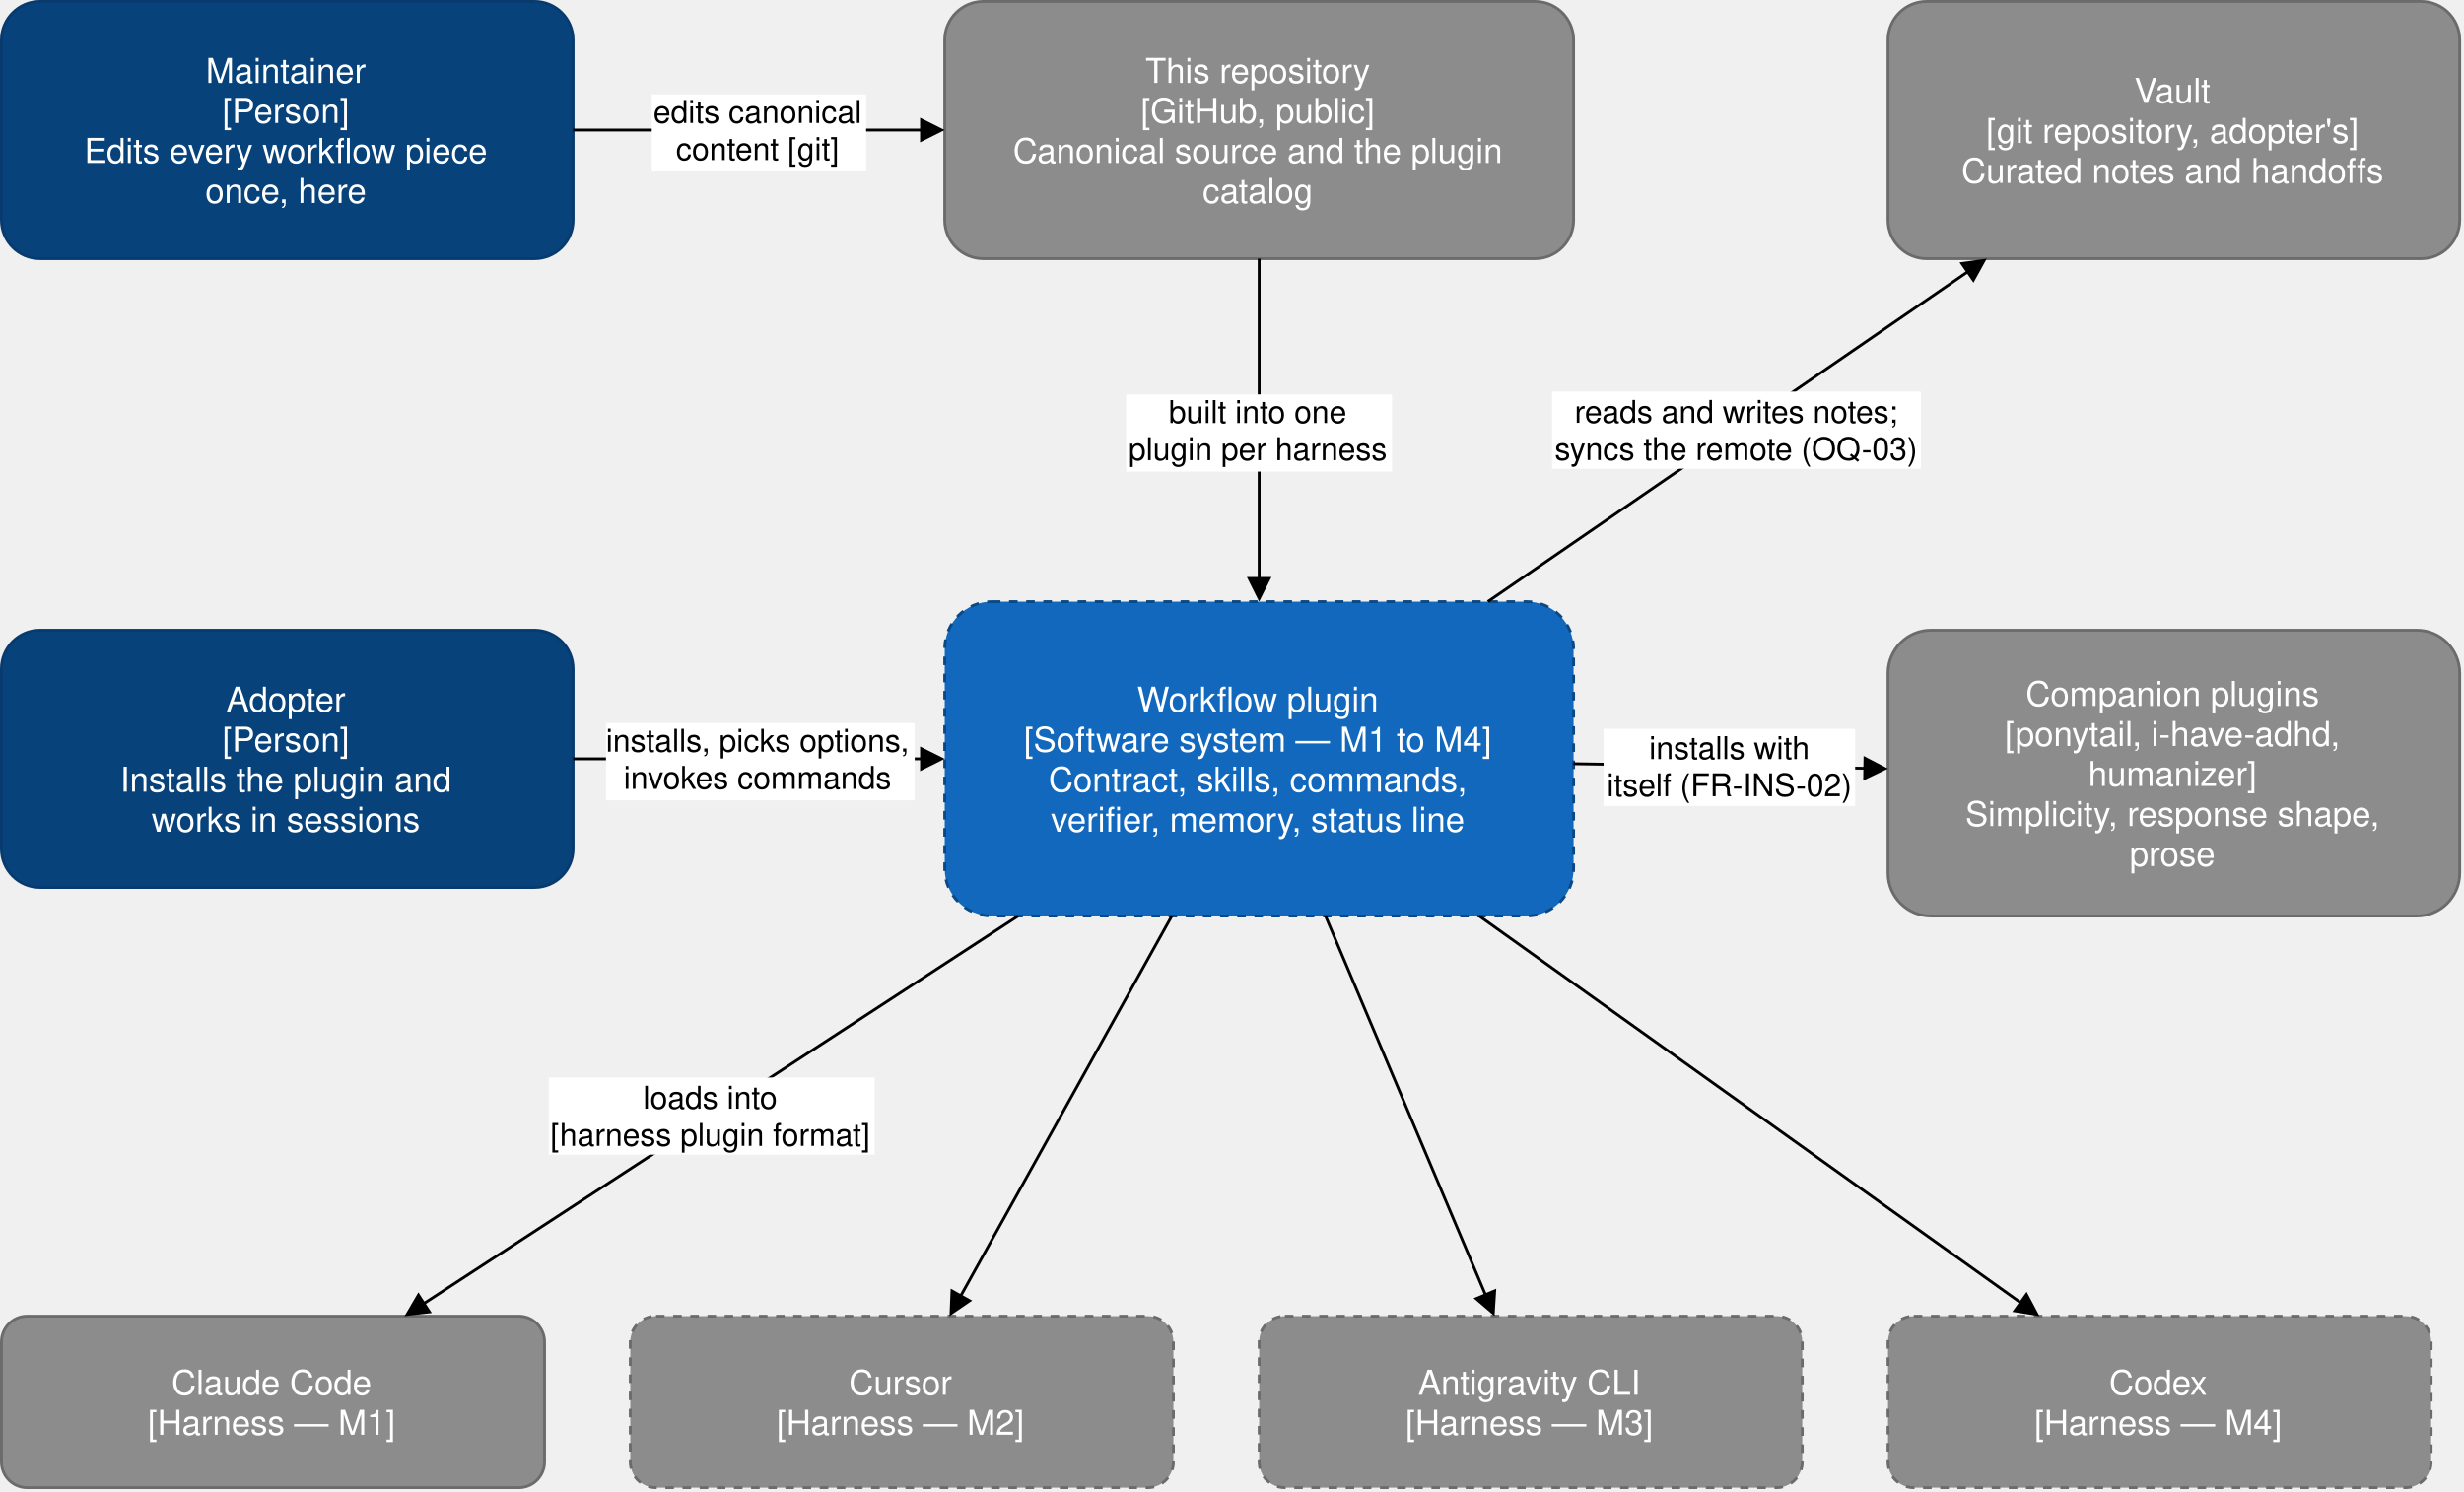
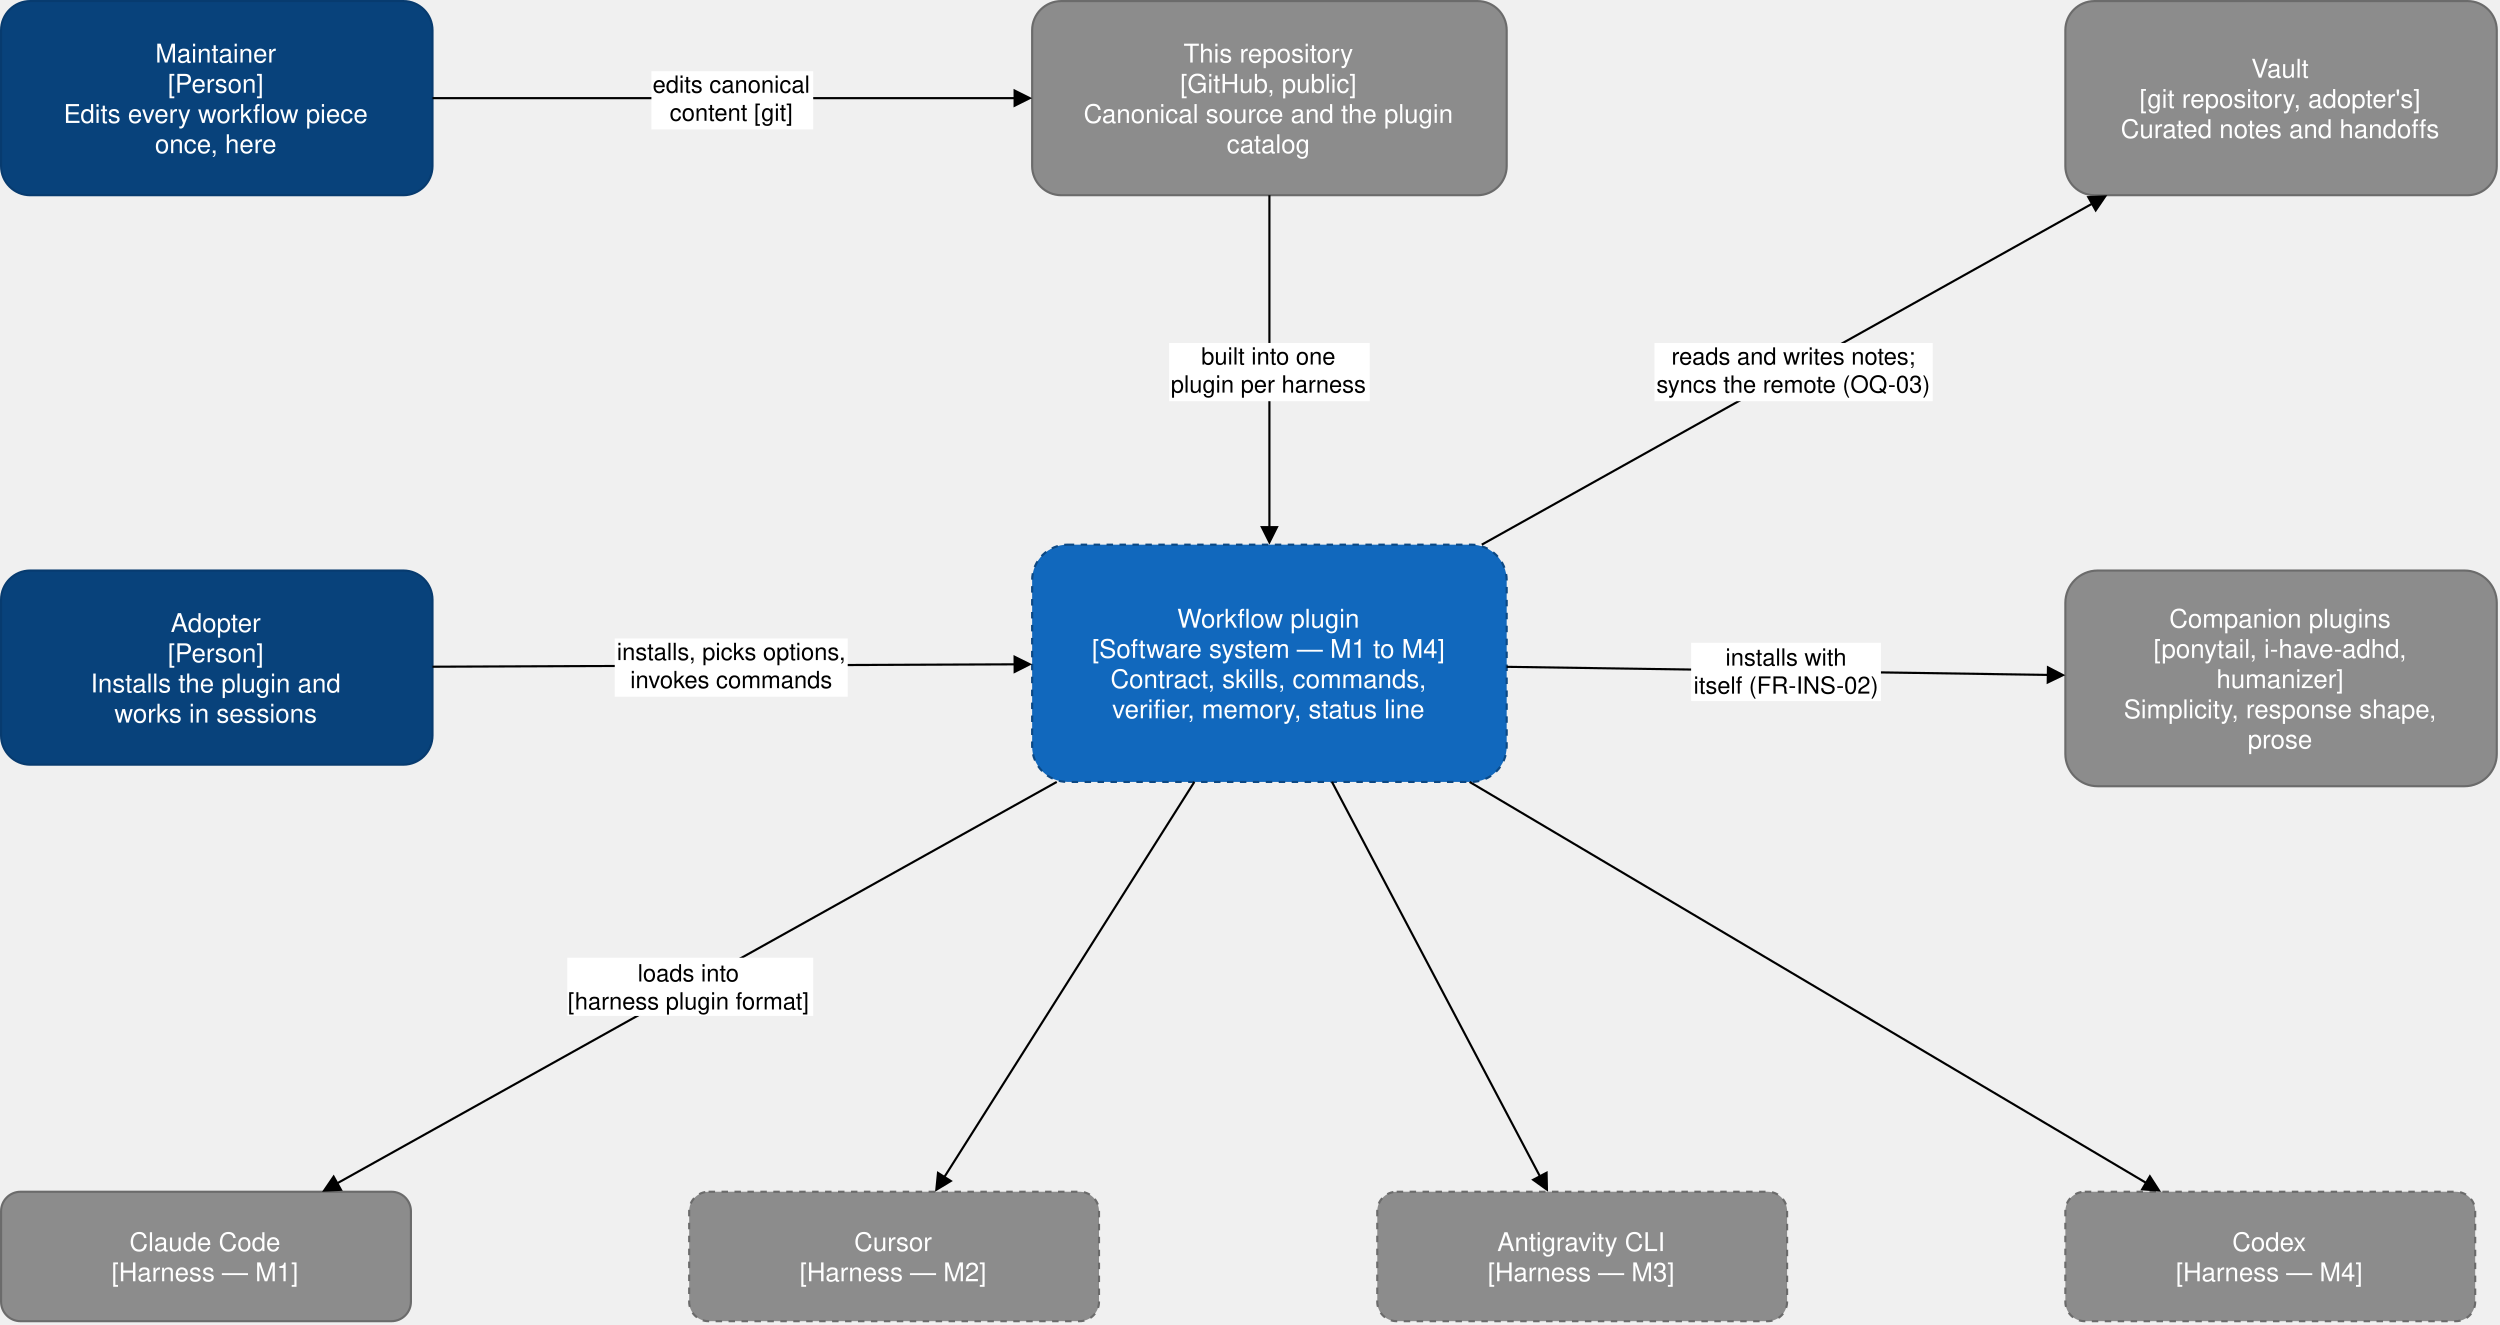
- <svg xmlns="http://www.w3.org/2000/svg" style="background: transparent; background-color: transparent; color-scheme: light;" version="1.1" width="862px" height="522px" viewBox="0 0 862 522" content="&lt;mxfile host=&quot;Electron&quot;&gt;&#10;  &lt;diagram name=&quot;Page-1&quot; id=&quot;0&quot;&gt;&#10;    &lt;mxGraphModel dx=&quot;-454&quot; dy=&quot;-162&quot; grid=&quot;0&quot; gridSize=&quot;10&quot; guides=&quot;1&quot; tooltips=&quot;1&quot; connect=&quot;1&quot; arrows=&quot;1&quot; fold=&quot;0&quot; page=&quot;0&quot; pageScale=&quot;1&quot; pageWidth=&quot;850&quot; pageHeight=&quot;1100&quot; background=&quot;#ffffff&quot; math=&quot;0&quot; shadow=&quot;0&quot;&gt;&#10;      &lt;root&gt;&#10;        &lt;mxCell id=&quot;0&quot; /&gt;&#10;        &lt;mxCell id=&quot;1&quot; parent=&quot;0&quot; /&gt;&#10;        &lt;mxCell id=&quot;c2&quot; parent=&quot;1&quot; style=&quot;rounded=1;fillColor=#08427b;fontColor=#ffffff;strokeColor=#073b6f;fontSize=12;html=0;&quot; value=&quot;Maintainer&amp;#xa;[Person]&amp;#xa;Edits every workflow piece&amp;#xa;once, here&quot; vertex=&quot;1&quot;&gt;&#10;          &lt;mxGeometry height=&quot;90&quot; width=&quot;200&quot; y=&quot;20&quot; as=&quot;geometry&quot; /&gt;&#10;        &lt;/mxCell&gt;&#10;        &lt;mxCell id=&quot;c3&quot; parent=&quot;1&quot; style=&quot;rounded=1;fillColor=#08427b;fontColor=#ffffff;strokeColor=#073b6f;fontSize=12;html=0;&quot; value=&quot;Adopter&amp;#xa;[Person]&amp;#xa;Installs the plugin and&amp;#xa;works in sessions&quot; vertex=&quot;1&quot;&gt;&#10;          &lt;mxGeometry height=&quot;90&quot; width=&quot;200&quot; y=&quot;240&quot; as=&quot;geometry&quot; /&gt;&#10;        &lt;/mxCell&gt;&#10;        &lt;mxCell id=&quot;c4&quot; parent=&quot;1&quot; style=&quot;rounded=1;fillColor=#8c8c8c;fontColor=#ffffff;strokeColor=#6b6b6b;fontSize=12;html=0;&quot; value=&quot;This repository&amp;#xa;[GitHub, public]&amp;#xa;Canonical source and the plugin&amp;#xa;catalog&quot; vertex=&quot;1&quot;&gt;&#10;          &lt;mxGeometry height=&quot;90&quot; width=&quot;220&quot; x=&quot;330&quot; y=&quot;20&quot; as=&quot;geometry&quot; /&gt;&#10;        &lt;/mxCell&gt;&#10;        &lt;mxCell id=&quot;c5&quot; parent=&quot;1&quot; style=&quot;rounded=1;fillColor=#1168bd;fontColor=#ffffff;strokeColor=#0b4884;fontSize=12;dashed=1;html=0;&quot; value=&quot;Workflow plugin&amp;#xa;[Software system — M1 to M4]&amp;#xa;Contract, skills, commands,&amp;#xa;verifier, memory, status line&quot; vertex=&quot;1&quot;&gt;&#10;          &lt;mxGeometry height=&quot;110&quot; width=&quot;220&quot; x=&quot;330&quot; y=&quot;230&quot; as=&quot;geometry&quot; /&gt;&#10;        &lt;/mxCell&gt;&#10;        &lt;mxCell id=&quot;c6&quot; parent=&quot;1&quot; style=&quot;rounded=1;fillColor=#8c8c8c;fontColor=#ffffff;strokeColor=#6b6b6b;fontSize=12;html=0;&quot; value=&quot;Claude Code&amp;#xa;[Harness — M1]&quot; vertex=&quot;1&quot;&gt;&#10;          &lt;mxGeometry height=&quot;60&quot; width=&quot;190&quot; y=&quot;480&quot; as=&quot;geometry&quot; /&gt;&#10;        &lt;/mxCell&gt;&#10;        &lt;mxCell id=&quot;c7&quot; parent=&quot;1&quot; style=&quot;rounded=1;fillColor=#8c8c8c;fontColor=#ffffff;strokeColor=#6b6b6b;fontSize=12;dashed=1;html=0;&quot; value=&quot;Cursor&amp;#xa;[Harness — M2]&quot; vertex=&quot;1&quot;&gt;&#10;          &lt;mxGeometry height=&quot;60&quot; width=&quot;190&quot; x=&quot;220&quot; y=&quot;480&quot; as=&quot;geometry&quot; /&gt;&#10;        &lt;/mxCell&gt;&#10;        &lt;mxCell id=&quot;c8&quot; parent=&quot;1&quot; style=&quot;rounded=1;fillColor=#8c8c8c;fontColor=#ffffff;strokeColor=#6b6b6b;fontSize=12;dashed=1;html=0;&quot; value=&quot;Antigravity CLI&amp;#xa;[Harness — M3]&quot; vertex=&quot;1&quot;&gt;&#10;          &lt;mxGeometry height=&quot;60&quot; width=&quot;190&quot; x=&quot;440&quot; y=&quot;480&quot; as=&quot;geometry&quot; /&gt;&#10;        &lt;/mxCell&gt;&#10;        &lt;mxCell id=&quot;c9&quot; parent=&quot;1&quot; style=&quot;rounded=1;fillColor=#8c8c8c;fontColor=#ffffff;strokeColor=#6b6b6b;fontSize=12;dashed=1;html=0;&quot; value=&quot;Codex&amp;#xa;[Harness — M4]&quot; vertex=&quot;1&quot;&gt;&#10;          &lt;mxGeometry height=&quot;60&quot; width=&quot;190&quot; x=&quot;660&quot; y=&quot;480&quot; as=&quot;geometry&quot; /&gt;&#10;        &lt;/mxCell&gt;&#10;        &lt;mxCell id=&quot;c10&quot; parent=&quot;1&quot; style=&quot;rounded=1;fillColor=#8c8c8c;fontColor=#ffffff;strokeColor=#6b6b6b;fontSize=12;html=0;&quot; value=&quot;Companion plugins&amp;#xa;[ponytail, i-have-adhd,&amp;#xa;humanizer]&amp;#xa;Simplicity, response shape,&amp;#xa;prose&quot; vertex=&quot;1&quot;&gt;&#10;          &lt;mxGeometry height=&quot;100&quot; width=&quot;200&quot; x=&quot;660&quot; y=&quot;240&quot; as=&quot;geometry&quot; /&gt;&#10;        &lt;/mxCell&gt;&#10;        &lt;mxCell id=&quot;c11&quot; parent=&quot;1&quot; style=&quot;rounded=1;fillColor=#8c8c8c;fontColor=#ffffff;strokeColor=#6b6b6b;fontSize=12;html=0;&quot; value=&quot;Vault&amp;#xa;[git repository, adopter&amp;#39;s]&amp;#xa;Curated notes and handoffs&quot; vertex=&quot;1&quot;&gt;&#10;          &lt;mxGeometry height=&quot;90&quot; width=&quot;200&quot; x=&quot;660&quot; y=&quot;20&quot; as=&quot;geometry&quot; /&gt;&#10;        &lt;/mxCell&gt;&#10;        &lt;mxCell id=&quot;c12&quot; edge=&quot;1&quot; parent=&quot;1&quot; source=&quot;c2&quot; style=&quot;endArrow=block;endFill=1;html=0;fontSize=11;labelBackgroundColor=#ffffff;&quot; target=&quot;c4&quot; value=&quot;edits canonical&amp;#xa;content [git]&quot;&gt;&#10;          &lt;mxGeometry relative=&quot;1&quot; as=&quot;geometry&quot; /&gt;&#10;        &lt;/mxCell&gt;&#10;        &lt;mxCell id=&quot;c13&quot; edge=&quot;1&quot; parent=&quot;1&quot; source=&quot;c3&quot; style=&quot;endArrow=block;endFill=1;html=0;fontSize=11;labelBackgroundColor=#ffffff;&quot; target=&quot;c5&quot; value=&quot;installs, picks options,&amp;#xa;invokes commands&quot;&gt;&#10;          &lt;mxGeometry relative=&quot;1&quot; as=&quot;geometry&quot; /&gt;&#10;        &lt;/mxCell&gt;&#10;        &lt;mxCell id=&quot;c14&quot; edge=&quot;1&quot; parent=&quot;1&quot; source=&quot;c4&quot; style=&quot;endArrow=block;endFill=1;html=0;fontSize=11;labelBackgroundColor=#ffffff;&quot; target=&quot;c5&quot; value=&quot;built into one&amp;#xa;plugin per harness&quot;&gt;&#10;          &lt;mxGeometry relative=&quot;1&quot; as=&quot;geometry&quot; /&gt;&#10;        &lt;/mxCell&gt;&#10;        &lt;mxCell id=&quot;c15&quot; edge=&quot;1&quot; parent=&quot;1&quot; source=&quot;c5&quot; style=&quot;endArrow=block;endFill=1;html=0;fontSize=11;labelBackgroundColor=#ffffff;&quot; target=&quot;c6&quot; value=&quot;loads into&amp;#xa;[harness plugin format]&quot;&gt;&#10;          &lt;mxGeometry relative=&quot;1&quot; as=&quot;geometry&quot; /&gt;&#10;        &lt;/mxCell&gt;&#10;        &lt;mxCell id=&quot;c16&quot; edge=&quot;1&quot; parent=&quot;1&quot; source=&quot;c5&quot; style=&quot;endArrow=block;endFill=1;html=0;fontSize=11;labelBackgroundColor=#ffffff;&quot; target=&quot;c7&quot; value=&quot;&quot;&gt;&#10;          &lt;mxGeometry relative=&quot;1&quot; as=&quot;geometry&quot; /&gt;&#10;        &lt;/mxCell&gt;&#10;        &lt;mxCell id=&quot;c17&quot; edge=&quot;1&quot; parent=&quot;1&quot; source=&quot;c5&quot; style=&quot;endArrow=block;endFill=1;html=0;fontSize=11;labelBackgroundColor=#ffffff;&quot; target=&quot;c8&quot; value=&quot;&quot;&gt;&#10;          &lt;mxGeometry relative=&quot;1&quot; as=&quot;geometry&quot; /&gt;&#10;        &lt;/mxCell&gt;&#10;        &lt;mxCell id=&quot;c18&quot; edge=&quot;1&quot; parent=&quot;1&quot; source=&quot;c5&quot; style=&quot;endArrow=block;endFill=1;html=0;fontSize=11;labelBackgroundColor=#ffffff;&quot; target=&quot;c9&quot; value=&quot;&quot;&gt;&#10;          &lt;mxGeometry relative=&quot;1&quot; as=&quot;geometry&quot; /&gt;&#10;        &lt;/mxCell&gt;&#10;        &lt;mxCell id=&quot;c19&quot; edge=&quot;1&quot; parent=&quot;1&quot; source=&quot;c5&quot; style=&quot;endArrow=block;endFill=1;html=0;fontSize=11;labelBackgroundColor=#ffffff;&quot; target=&quot;c10&quot; value=&quot;installs with&amp;#xa;itself (FR-INS-02)&quot;&gt;&#10;          &lt;mxGeometry relative=&quot;1&quot; as=&quot;geometry&quot; /&gt;&#10;        &lt;/mxCell&gt;&#10;        &lt;mxCell id=&quot;c20&quot; edge=&quot;1&quot; parent=&quot;1&quot; source=&quot;c5&quot; style=&quot;endArrow=block;endFill=1;html=0;fontSize=11;labelBackgroundColor=#ffffff;&quot; target=&quot;c11&quot; value=&quot;reads and writes notes;&amp;#xa;syncs the remote (OQ-03)&quot;&gt;&#10;          &lt;mxGeometry relative=&quot;1&quot; as=&quot;geometry&quot; /&gt;&#10;        &lt;/mxCell&gt;&#10;      &lt;/root&gt;&#10;    &lt;/mxGraphModel&gt;&#10;  &lt;/diagram&gt;&#10;&lt;/mxfile&gt;&#10;">
+ <svg xmlns="http://www.w3.org/2000/svg" style="background: transparent; background-color: transparent; color-scheme: light;" version="1.1" width="1159px" height="614px" viewBox="0 0 1159 614" content="&lt;mxfile host=&quot;Electron&quot;&gt;&#10;  &lt;diagram name=&quot;Page-1&quot; id=&quot;0&quot;&gt;&#10;    &lt;mxGraphModel dx=&quot;-602&quot; dy=&quot;-189&quot; grid=&quot;0&quot; gridSize=&quot;10&quot; guides=&quot;1&quot; tooltips=&quot;1&quot; connect=&quot;1&quot; arrows=&quot;1&quot; fold=&quot;0&quot; page=&quot;0&quot; pageScale=&quot;1&quot; pageWidth=&quot;850&quot; pageHeight=&quot;1100&quot; background=&quot;#ffffff&quot; math=&quot;0&quot; shadow=&quot;0&quot;&gt;&#10;      &lt;root&gt;&#10;        &lt;mxCell id=&quot;0&quot; /&gt;&#10;        &lt;mxCell id=&quot;1&quot; parent=&quot;0&quot; /&gt;&#10;        &lt;mxCell id=&quot;c2&quot; parent=&quot;1&quot; style=&quot;rounded=1;fillColor=#08427b;fontColor=#ffffff;strokeColor=#073b6f;fontSize=12;html=0;&quot; value=&quot;Maintainer&amp;#xa;[Person]&amp;#xa;Edits every workflow piece&amp;#xa;once, here&quot; vertex=&quot;1&quot;&gt;&#10;          &lt;mxGeometry height=&quot;90&quot; width=&quot;200&quot; y=&quot;24&quot; as=&quot;geometry&quot; /&gt;&#10;        &lt;/mxCell&gt;&#10;        &lt;mxCell id=&quot;c3&quot; parent=&quot;1&quot; style=&quot;rounded=1;fillColor=#08427b;fontColor=#ffffff;strokeColor=#073b6f;fontSize=12;html=0;&quot; value=&quot;Adopter&amp;#xa;[Person]&amp;#xa;Installs the plugin and&amp;#xa;works in sessions&quot; vertex=&quot;1&quot;&gt;&#10;          &lt;mxGeometry height=&quot;90&quot; width=&quot;200&quot; y=&quot;288&quot; as=&quot;geometry&quot; /&gt;&#10;        &lt;/mxCell&gt;&#10;        &lt;mxCell id=&quot;c4&quot; parent=&quot;1&quot; style=&quot;rounded=1;fillColor=#8c8c8c;fontColor=#ffffff;strokeColor=#6b6b6b;fontSize=12;html=0;&quot; value=&quot;This repository&amp;#xa;[GitHub, public]&amp;#xa;Canonical source and the plugin&amp;#xa;catalog&quot; vertex=&quot;1&quot;&gt;&#10;          &lt;mxGeometry height=&quot;90&quot; width=&quot;220&quot; x=&quot;478&quot; y=&quot;24&quot; as=&quot;geometry&quot; /&gt;&#10;        &lt;/mxCell&gt;&#10;        &lt;mxCell id=&quot;c5&quot; parent=&quot;1&quot; style=&quot;rounded=1;fillColor=#1168bd;fontColor=#ffffff;strokeColor=#0b4884;fontSize=12;dashed=1;html=0;&quot; value=&quot;Workflow plugin&amp;#xa;[Software system — M1 to M4]&amp;#xa;Contract, skills, commands,&amp;#xa;verifier, memory, status line&quot; vertex=&quot;1&quot;&gt;&#10;          &lt;mxGeometry height=&quot;110&quot; width=&quot;220&quot; x=&quot;478&quot; y=&quot;276&quot; as=&quot;geometry&quot; /&gt;&#10;        &lt;/mxCell&gt;&#10;        &lt;mxCell id=&quot;c6&quot; parent=&quot;1&quot; style=&quot;rounded=1;fillColor=#8c8c8c;fontColor=#ffffff;strokeColor=#6b6b6b;fontSize=12;html=0;&quot; value=&quot;Claude Code&amp;#xa;[Harness — M1]&quot; vertex=&quot;1&quot;&gt;&#10;          &lt;mxGeometry height=&quot;60&quot; width=&quot;190&quot; y=&quot;576&quot; as=&quot;geometry&quot; /&gt;&#10;        &lt;/mxCell&gt;&#10;        &lt;mxCell id=&quot;c7&quot; parent=&quot;1&quot; style=&quot;rounded=1;fillColor=#8c8c8c;fontColor=#ffffff;strokeColor=#6b6b6b;fontSize=12;dashed=1;html=0;&quot; value=&quot;Cursor&amp;#xa;[Harness — M2]&quot; vertex=&quot;1&quot;&gt;&#10;          &lt;mxGeometry height=&quot;60&quot; width=&quot;190&quot; x=&quot;319&quot; y=&quot;576&quot; as=&quot;geometry&quot; /&gt;&#10;        &lt;/mxCell&gt;&#10;        &lt;mxCell id=&quot;c8&quot; parent=&quot;1&quot; style=&quot;rounded=1;fillColor=#8c8c8c;fontColor=#ffffff;strokeColor=#6b6b6b;fontSize=12;dashed=1;html=0;&quot; value=&quot;Antigravity CLI&amp;#xa;[Harness — M3]&quot; vertex=&quot;1&quot;&gt;&#10;          &lt;mxGeometry height=&quot;60&quot; width=&quot;190&quot; x=&quot;638&quot; y=&quot;576&quot; as=&quot;geometry&quot; /&gt;&#10;        &lt;/mxCell&gt;&#10;        &lt;mxCell id=&quot;c9&quot; parent=&quot;1&quot; style=&quot;rounded=1;fillColor=#8c8c8c;fontColor=#ffffff;strokeColor=#6b6b6b;fontSize=12;dashed=1;html=0;&quot; value=&quot;Codex&amp;#xa;[Harness — M4]&quot; vertex=&quot;1&quot;&gt;&#10;          &lt;mxGeometry height=&quot;60&quot; width=&quot;190&quot; x=&quot;957&quot; y=&quot;576&quot; as=&quot;geometry&quot; /&gt;&#10;        &lt;/mxCell&gt;&#10;        &lt;mxCell id=&quot;c10&quot; parent=&quot;1&quot; style=&quot;rounded=1;fillColor=#8c8c8c;fontColor=#ffffff;strokeColor=#6b6b6b;fontSize=12;html=0;&quot; value=&quot;Companion plugins&amp;#xa;[ponytail, i-have-adhd,&amp;#xa;humanizer]&amp;#xa;Simplicity, response shape,&amp;#xa;prose&quot; vertex=&quot;1&quot;&gt;&#10;          &lt;mxGeometry height=&quot;100&quot; width=&quot;200&quot; x=&quot;957&quot; y=&quot;288&quot; as=&quot;geometry&quot; /&gt;&#10;        &lt;/mxCell&gt;&#10;        &lt;mxCell id=&quot;c11&quot; parent=&quot;1&quot; style=&quot;rounded=1;fillColor=#8c8c8c;fontColor=#ffffff;strokeColor=#6b6b6b;fontSize=12;html=0;&quot; value=&quot;Vault&amp;#xa;[git repository, adopter&amp;#39;s]&amp;#xa;Curated notes and handoffs&quot; vertex=&quot;1&quot;&gt;&#10;          &lt;mxGeometry height=&quot;90&quot; width=&quot;200&quot; x=&quot;957&quot; y=&quot;24&quot; as=&quot;geometry&quot; /&gt;&#10;        &lt;/mxCell&gt;&#10;        &lt;mxCell id=&quot;c12&quot; edge=&quot;1&quot; parent=&quot;1&quot; source=&quot;c2&quot; style=&quot;endArrow=block;endFill=1;html=0;fontSize=11;labelBackgroundColor=#ffffff;&quot; target=&quot;c4&quot; value=&quot;edits canonical&amp;#xa;content [git]&quot;&gt;&#10;          &lt;mxGeometry relative=&quot;1&quot; as=&quot;geometry&quot; /&gt;&#10;        &lt;/mxCell&gt;&#10;        &lt;mxCell id=&quot;c13&quot; edge=&quot;1&quot; parent=&quot;1&quot; source=&quot;c3&quot; style=&quot;endArrow=block;endFill=1;html=0;fontSize=11;labelBackgroundColor=#ffffff;&quot; target=&quot;c5&quot; value=&quot;installs, picks options,&amp;#xa;invokes commands&quot;&gt;&#10;          &lt;mxGeometry relative=&quot;1&quot; as=&quot;geometry&quot; /&gt;&#10;        &lt;/mxCell&gt;&#10;        &lt;mxCell id=&quot;c14&quot; edge=&quot;1&quot; parent=&quot;1&quot; source=&quot;c4&quot; style=&quot;endArrow=block;endFill=1;html=0;fontSize=11;labelBackgroundColor=#ffffff;&quot; target=&quot;c5&quot; value=&quot;built into one&amp;#xa;plugin per harness&quot;&gt;&#10;          &lt;mxGeometry relative=&quot;1&quot; as=&quot;geometry&quot; /&gt;&#10;        &lt;/mxCell&gt;&#10;        &lt;mxCell id=&quot;c15&quot; edge=&quot;1&quot; parent=&quot;1&quot; source=&quot;c5&quot; style=&quot;endArrow=block;endFill=1;html=0;fontSize=11;labelBackgroundColor=#ffffff;&quot; target=&quot;c6&quot; value=&quot;loads into&amp;#xa;[harness plugin format]&quot;&gt;&#10;          &lt;mxGeometry relative=&quot;1&quot; as=&quot;geometry&quot; /&gt;&#10;        &lt;/mxCell&gt;&#10;        &lt;mxCell id=&quot;c16&quot; edge=&quot;1&quot; parent=&quot;1&quot; source=&quot;c5&quot; style=&quot;endArrow=block;endFill=1;html=0;fontSize=11;labelBackgroundColor=#ffffff;&quot; target=&quot;c7&quot; value=&quot;&quot;&gt;&#10;          &lt;mxGeometry relative=&quot;1&quot; as=&quot;geometry&quot; /&gt;&#10;        &lt;/mxCell&gt;&#10;        &lt;mxCell id=&quot;c17&quot; edge=&quot;1&quot; parent=&quot;1&quot; source=&quot;c5&quot; style=&quot;endArrow=block;endFill=1;html=0;fontSize=11;labelBackgroundColor=#ffffff;&quot; target=&quot;c8&quot; value=&quot;&quot;&gt;&#10;          &lt;mxGeometry relative=&quot;1&quot; as=&quot;geometry&quot; /&gt;&#10;        &lt;/mxCell&gt;&#10;        &lt;mxCell id=&quot;c18&quot; edge=&quot;1&quot; parent=&quot;1&quot; source=&quot;c5&quot; style=&quot;endArrow=block;endFill=1;html=0;fontSize=11;labelBackgroundColor=#ffffff;&quot; target=&quot;c9&quot; value=&quot;&quot;&gt;&#10;          &lt;mxGeometry relative=&quot;1&quot; as=&quot;geometry&quot; /&gt;&#10;        &lt;/mxCell&gt;&#10;        &lt;mxCell id=&quot;c19&quot; edge=&quot;1&quot; parent=&quot;1&quot; source=&quot;c5&quot; style=&quot;endArrow=block;endFill=1;html=0;fontSize=11;labelBackgroundColor=#ffffff;&quot; target=&quot;c10&quot; value=&quot;installs with&amp;#xa;itself (FR-INS-02)&quot;&gt;&#10;          &lt;mxGeometry relative=&quot;1&quot; as=&quot;geometry&quot; /&gt;&#10;        &lt;/mxCell&gt;&#10;        &lt;mxCell id=&quot;c20&quot; edge=&quot;1&quot; parent=&quot;1&quot; source=&quot;c5&quot; style=&quot;endArrow=block;endFill=1;html=0;fontSize=11;labelBackgroundColor=#ffffff;&quot; target=&quot;c11&quot; value=&quot;reads and writes notes;&amp;#xa;syncs the remote (OQ-03)&quot;&gt;&#10;          &lt;mxGeometry relative=&quot;1&quot; as=&quot;geometry&quot; /&gt;&#10;        &lt;/mxCell&gt;&#10;      &lt;/root&gt;&#10;    &lt;/mxGraphModel&gt;&#10;  &lt;/diagram&gt;&#10;&lt;/mxfile&gt;&#10;">
  <defs />
  <g>
    <g data-cell-id="0">
      <g data-cell-id="1">
        <g data-cell-id="c2">
          <g transform="translate(0.5,0.5)">
            <rect x="0" y="0" width="200" height="90" rx="13.5" ry="13.5" fill="#08427b" stroke="#073b6f" pointer-events="all" style="fill: light-dark(rgb(8, 66, 123), rgb(144, 194, 243)); stroke: light-dark(rgb(7, 59, 111), rgb(154, 199, 243));" />
          </g>
          <g>
            <g fill="#ffffff" font-family="Helvetica" text-anchor="middle" font-size="12px" style="fill: light-dark(rgb(255, 255, 255), rgb(18, 18, 18));">
              <text x="100" y="29">Maintainer</text>
              <text x="100" y="43">[Person]</text>
              <text x="100" y="57">Edits every workflow piece</text>
              <text x="100" y="71">once, here</text>
            </g>
          </g>
        </g>
        <g data-cell-id="c3">
          <g transform="translate(0.5,0.5)">
-             <rect x="0" y="220" width="200" height="90" rx="13.5" ry="13.5" fill="#08427b" stroke="#073b6f" pointer-events="all" style="fill: light-dark(rgb(8, 66, 123), rgb(144, 194, 243)); stroke: light-dark(rgb(7, 59, 111), rgb(154, 199, 243));" />
-           </g>
-           <g>
-             <g fill="#ffffff" font-family="Helvetica" text-anchor="middle" font-size="12px" style="fill: light-dark(rgb(255, 255, 255), rgb(18, 18, 18));">
-               <text x="100" y="249">Adopter</text>
-               <text x="100" y="263">[Person]</text>
-               <text x="100" y="277">Installs the plugin and</text>
-               <text x="100" y="291">works in sessions</text>
+             <rect x="0" y="264" width="200" height="90" rx="13.5" ry="13.5" fill="#08427b" stroke="#073b6f" pointer-events="all" style="fill: light-dark(rgb(8, 66, 123), rgb(144, 194, 243)); stroke: light-dark(rgb(7, 59, 111), rgb(154, 199, 243));" />
+           </g>
+           <g>
+             <g fill="#ffffff" font-family="Helvetica" text-anchor="middle" font-size="12px" style="fill: light-dark(rgb(255, 255, 255), rgb(18, 18, 18));">
+               <text x="100" y="293">Adopter</text>
+               <text x="100" y="307">[Person]</text>
+               <text x="100" y="321">Installs the plugin and</text>
+               <text x="100" y="335">works in sessions</text>
            </g>
          </g>
        </g>
        <g data-cell-id="c4">
          <g transform="translate(0.5,0.5)">
-             <rect x="330" y="0" width="220" height="90" rx="13.5" ry="13.5" fill="#8c8c8c" stroke="#6b6b6b" pointer-events="all" style="fill: light-dark(rgb(140, 140, 140), rgb(117, 117, 117)); stroke: light-dark(rgb(107, 107, 107), rgb(145, 145, 145));" />
-           </g>
-           <g>
-             <g fill="#ffffff" font-family="Helvetica" text-anchor="middle" font-size="12px" style="fill: light-dark(rgb(255, 255, 255), rgb(18, 18, 18));">
-               <text x="440" y="29">This repository</text>
-               <text x="440" y="43">[GitHub, public]</text>
-               <text x="440" y="57">Canonical source and the plugin</text>
-               <text x="440" y="71">catalog</text>
+             <rect x="478" y="0" width="220" height="90" rx="13.5" ry="13.5" fill="#8c8c8c" stroke="#6b6b6b" pointer-events="all" style="fill: light-dark(rgb(140, 140, 140), rgb(117, 117, 117)); stroke: light-dark(rgb(107, 107, 107), rgb(145, 145, 145));" />
+           </g>
+           <g>
+             <g fill="#ffffff" font-family="Helvetica" text-anchor="middle" font-size="12px" style="fill: light-dark(rgb(255, 255, 255), rgb(18, 18, 18));">
+               <text x="588" y="29">This repository</text>
+               <text x="588" y="43">[GitHub, public]</text>
+               <text x="588" y="57">Canonical source and the plugin</text>
+               <text x="588" y="71">catalog</text>
            </g>
          </g>
        </g>
        <g data-cell-id="c5">
          <g transform="translate(0.5,0.5)">
-             <rect x="330" y="210" width="220" height="110" rx="16.5" ry="16.5" fill="#1168bd" stroke="#0b4884" stroke-dasharray="3 3" pointer-events="all" style="fill: light-dark(rgb(17, 104, 189), rgb(94, 169, 242)); stroke: light-dark(rgb(11, 72, 132), rgb(137, 190, 241));" />
-           </g>
-           <g>
-             <g fill="#ffffff" font-family="Helvetica" text-anchor="middle" font-size="12px" style="fill: light-dark(rgb(255, 255, 255), rgb(18, 18, 18));">
-               <text x="440" y="249">Workflow plugin</text>
-               <text x="440" y="263">[Software system — M1 to M4]</text>
-               <text x="440" y="277">Contract, skills, commands,</text>
-               <text x="440" y="291">verifier, memory, status line</text>
+             <rect x="478" y="252" width="220" height="110" rx="16.5" ry="16.5" fill="#1168bd" stroke="#0b4884" stroke-dasharray="3 3" pointer-events="all" style="fill: light-dark(rgb(17, 104, 189), rgb(94, 169, 242)); stroke: light-dark(rgb(11, 72, 132), rgb(137, 190, 241));" />
+           </g>
+           <g>
+             <g fill="#ffffff" font-family="Helvetica" text-anchor="middle" font-size="12px" style="fill: light-dark(rgb(255, 255, 255), rgb(18, 18, 18));">
+               <text x="588" y="291">Workflow plugin</text>
+               <text x="588" y="305">[Software system — M1 to M4]</text>
+               <text x="588" y="319">Contract, skills, commands,</text>
+               <text x="588" y="333">verifier, memory, status line</text>
            </g>
          </g>
        </g>
        <g data-cell-id="c6">
          <g transform="translate(0.5,0.5)">
-             <rect x="0" y="460" width="190" height="60" rx="9" ry="9" fill="#8c8c8c" stroke="#6b6b6b" pointer-events="all" style="fill: light-dark(rgb(140, 140, 140), rgb(117, 117, 117)); stroke: light-dark(rgb(107, 107, 107), rgb(145, 145, 145));" />
-           </g>
-           <g>
-             <g fill="#ffffff" font-family="Helvetica" text-anchor="middle" font-size="12px" style="fill: light-dark(rgb(255, 255, 255), rgb(18, 18, 18));">
-               <text x="95" y="488">Claude Code</text>
-               <text x="95" y="502">[Harness — M1]</text>
+             <rect x="0" y="552" width="190" height="60" rx="9" ry="9" fill="#8c8c8c" stroke="#6b6b6b" pointer-events="all" style="fill: light-dark(rgb(140, 140, 140), rgb(117, 117, 117)); stroke: light-dark(rgb(107, 107, 107), rgb(145, 145, 145));" />
+           </g>
+           <g>
+             <g fill="#ffffff" font-family="Helvetica" text-anchor="middle" font-size="12px" style="fill: light-dark(rgb(255, 255, 255), rgb(18, 18, 18));">
+               <text x="95" y="580">Claude Code</text>
+               <text x="95" y="594">[Harness — M1]</text>
            </g>
          </g>
        </g>
        <g data-cell-id="c7">
          <g transform="translate(0.5,0.5)">
-             <rect x="220" y="460" width="190" height="60" rx="9" ry="9" fill="#8c8c8c" stroke="#6b6b6b" stroke-dasharray="3 3" pointer-events="all" style="fill: light-dark(rgb(140, 140, 140), rgb(117, 117, 117)); stroke: light-dark(rgb(107, 107, 107), rgb(145, 145, 145));" />
-           </g>
-           <g>
-             <g fill="#ffffff" font-family="Helvetica" text-anchor="middle" font-size="12px" style="fill: light-dark(rgb(255, 255, 255), rgb(18, 18, 18));">
-               <text x="315" y="488">Cursor</text>
-               <text x="315" y="502">[Harness — M2]</text>
+             <rect x="319" y="552" width="190" height="60" rx="9" ry="9" fill="#8c8c8c" stroke="#6b6b6b" stroke-dasharray="3 3" pointer-events="all" style="fill: light-dark(rgb(140, 140, 140), rgb(117, 117, 117)); stroke: light-dark(rgb(107, 107, 107), rgb(145, 145, 145));" />
+           </g>
+           <g>
+             <g fill="#ffffff" font-family="Helvetica" text-anchor="middle" font-size="12px" style="fill: light-dark(rgb(255, 255, 255), rgb(18, 18, 18));">
+               <text x="414" y="580">Cursor</text>
+               <text x="414" y="594">[Harness — M2]</text>
            </g>
          </g>
        </g>
        <g data-cell-id="c8">
          <g transform="translate(0.5,0.5)">
-             <rect x="440" y="460" width="190" height="60" rx="9" ry="9" fill="#8c8c8c" stroke="#6b6b6b" stroke-dasharray="3 3" pointer-events="all" style="fill: light-dark(rgb(140, 140, 140), rgb(117, 117, 117)); stroke: light-dark(rgb(107, 107, 107), rgb(145, 145, 145));" />
-           </g>
-           <g>
-             <g fill="#ffffff" font-family="Helvetica" text-anchor="middle" font-size="12px" style="fill: light-dark(rgb(255, 255, 255), rgb(18, 18, 18));">
-               <text x="535" y="488">Antigravity CLI</text>
-               <text x="535" y="502">[Harness — M3]</text>
+             <rect x="638" y="552" width="190" height="60" rx="9" ry="9" fill="#8c8c8c" stroke="#6b6b6b" stroke-dasharray="3 3" pointer-events="all" style="fill: light-dark(rgb(140, 140, 140), rgb(117, 117, 117)); stroke: light-dark(rgb(107, 107, 107), rgb(145, 145, 145));" />
+           </g>
+           <g>
+             <g fill="#ffffff" font-family="Helvetica" text-anchor="middle" font-size="12px" style="fill: light-dark(rgb(255, 255, 255), rgb(18, 18, 18));">
+               <text x="733" y="580">Antigravity CLI</text>
+               <text x="733" y="594">[Harness — M3]</text>
            </g>
          </g>
        </g>
        <g data-cell-id="c9">
          <g transform="translate(0.5,0.5)">
-             <rect x="660" y="460" width="190" height="60" rx="9" ry="9" fill="#8c8c8c" stroke="#6b6b6b" stroke-dasharray="3 3" pointer-events="all" style="fill: light-dark(rgb(140, 140, 140), rgb(117, 117, 117)); stroke: light-dark(rgb(107, 107, 107), rgb(145, 145, 145));" />
-           </g>
-           <g>
-             <g fill="#ffffff" font-family="Helvetica" text-anchor="middle" font-size="12px" style="fill: light-dark(rgb(255, 255, 255), rgb(18, 18, 18));">
-               <text x="755" y="488">Codex</text>
-               <text x="755" y="502">[Harness — M4]</text>
+             <rect x="957" y="552" width="190" height="60" rx="9" ry="9" fill="#8c8c8c" stroke="#6b6b6b" stroke-dasharray="3 3" pointer-events="all" style="fill: light-dark(rgb(140, 140, 140), rgb(117, 117, 117)); stroke: light-dark(rgb(107, 107, 107), rgb(145, 145, 145));" />
+           </g>
+           <g>
+             <g fill="#ffffff" font-family="Helvetica" text-anchor="middle" font-size="12px" style="fill: light-dark(rgb(255, 255, 255), rgb(18, 18, 18));">
+               <text x="1052" y="580">Codex</text>
+               <text x="1052" y="594">[Harness — M4]</text>
            </g>
          </g>
        </g>
        <g data-cell-id="c10">
          <g transform="translate(0.5,0.5)">
-             <rect x="660" y="220" width="200" height="100" rx="15" ry="15" fill="#8c8c8c" stroke="#6b6b6b" pointer-events="all" style="fill: light-dark(rgb(140, 140, 140), rgb(117, 117, 117)); stroke: light-dark(rgb(107, 107, 107), rgb(145, 145, 145));" />
-           </g>
-           <g>
-             <g fill="#ffffff" font-family="Helvetica" text-anchor="middle" font-size="12px" style="fill: light-dark(rgb(255, 255, 255), rgb(18, 18, 18));">
-               <text x="760" y="247">Companion plugins</text>
-               <text x="760" y="261">[ponytail, i-have-adhd,</text>
-               <text x="760" y="275">humanizer]</text>
-               <text x="760" y="289">Simplicity, response shape,</text>
-               <text x="760" y="303">prose</text>
+             <rect x="957" y="264" width="200" height="100" rx="15" ry="15" fill="#8c8c8c" stroke="#6b6b6b" pointer-events="all" style="fill: light-dark(rgb(140, 140, 140), rgb(117, 117, 117)); stroke: light-dark(rgb(107, 107, 107), rgb(145, 145, 145));" />
+           </g>
+           <g>
+             <g fill="#ffffff" font-family="Helvetica" text-anchor="middle" font-size="12px" style="fill: light-dark(rgb(255, 255, 255), rgb(18, 18, 18));">
+               <text x="1057" y="291">Companion plugins</text>
+               <text x="1057" y="305">[ponytail, i-have-adhd,</text>
+               <text x="1057" y="319">humanizer]</text>
+               <text x="1057" y="333">Simplicity, response shape,</text>
+               <text x="1057" y="347">prose</text>
            </g>
          </g>
        </g>
        <g data-cell-id="c11">
          <g transform="translate(0.5,0.5)">
-             <rect x="660" y="0" width="200" height="90" rx="13.5" ry="13.5" fill="#8c8c8c" stroke="#6b6b6b" pointer-events="all" style="fill: light-dark(rgb(140, 140, 140), rgb(117, 117, 117)); stroke: light-dark(rgb(107, 107, 107), rgb(145, 145, 145));" />
-           </g>
-           <g>
-             <g fill="#ffffff" font-family="Helvetica" text-anchor="middle" font-size="12px" style="fill: light-dark(rgb(255, 255, 255), rgb(18, 18, 18));">
-               <text x="760" y="36">Vault</text>
-               <text x="760" y="50">[git repository, adopter's]</text>
-               <text x="760" y="64">Curated notes and handoffs</text>
+             <rect x="957" y="0" width="200" height="90" rx="13.5" ry="13.5" fill="#8c8c8c" stroke="#6b6b6b" pointer-events="all" style="fill: light-dark(rgb(140, 140, 140), rgb(117, 117, 117)); stroke: light-dark(rgb(107, 107, 107), rgb(145, 145, 145));" />
+           </g>
+           <g>
+             <g fill="#ffffff" font-family="Helvetica" text-anchor="middle" font-size="12px" style="fill: light-dark(rgb(255, 255, 255), rgb(18, 18, 18));">
+               <text x="1057" y="36">Vault</text>
+               <text x="1057" y="50">[git repository, adopter's]</text>
+               <text x="1057" y="64">Curated notes and handoffs</text>
            </g>
          </g>
        </g>
        <g data-cell-id="c12">
          <g transform="translate(0.5,0.5)">
-             <path d="M 200 45 L 321.88 45" fill="none" stroke="#000000" stroke-miterlimit="10" pointer-events="stroke" style="stroke: light-dark(rgb(0, 0, 0), rgb(255, 255, 255));" />
-             <path d="M 328.88 45 L 321.88 48.5 L 321.88 41.5 Z" fill="#000000" stroke="#000000" stroke-miterlimit="10" pointer-events="all" style="fill: light-dark(rgb(0, 0, 0), rgb(255, 255, 255)); stroke: light-dark(rgb(0, 0, 0), rgb(255, 255, 255));" />
-           </g>
-           <g>
-             <g fill="#000000" font-family="Helvetica" text-anchor="middle" font-size="11px" style="fill: light-dark(rgb(0, 0, 0), rgb(255, 255, 255));">
-               <rect fill="#ffffff" stroke="none" x="228" y="33" width="75" height="27" stroke-width="0" style="fill: light-dark(rgb(255, 255, 255), rgb(18, 18, 18));" />
-               <text x="265" y="43">edits canonical</text>
-               <text x="265" y="56">content [git]</text>
+             <path d="M 200 45 L 469.88 45" fill="none" stroke="#000000" stroke-miterlimit="10" pointer-events="stroke" style="stroke: light-dark(rgb(0, 0, 0), rgb(255, 255, 255));" />
+             <path d="M 476.88 45 L 469.88 48.5 L 469.88 41.5 Z" fill="#000000" stroke="#000000" stroke-miterlimit="10" pointer-events="all" style="fill: light-dark(rgb(0, 0, 0), rgb(255, 255, 255)); stroke: light-dark(rgb(0, 0, 0), rgb(255, 255, 255));" />
+           </g>
+           <g>
+             <g fill="#000000" font-family="Helvetica" text-anchor="middle" font-size="11px" style="fill: light-dark(rgb(0, 0, 0), rgb(255, 255, 255));">
+               <rect fill="#ffffff" stroke="none" x="302" y="33" width="75" height="27" stroke-width="0" style="fill: light-dark(rgb(255, 255, 255), rgb(18, 18, 18));" />
+               <text x="339" y="43">edits canonical</text>
+               <text x="339" y="56">content [git]</text>
            </g>
          </g>
        </g>
        <g data-cell-id="c13">
          <g transform="translate(0.5,0.5)">
-             <path d="M 200 265 L 321.88 265" fill="none" stroke="#000000" stroke-miterlimit="10" pointer-events="stroke" style="stroke: light-dark(rgb(0, 0, 0), rgb(255, 255, 255));" />
-             <path d="M 328.88 265 L 321.88 268.5 L 321.88 261.5 Z" fill="#000000" stroke="#000000" stroke-miterlimit="10" pointer-events="all" style="fill: light-dark(rgb(0, 0, 0), rgb(255, 255, 255)); stroke: light-dark(rgb(0, 0, 0), rgb(255, 255, 255));" />
-           </g>
-           <g>
-             <g fill="#000000" font-family="Helvetica" text-anchor="middle" font-size="11px" style="fill: light-dark(rgb(0, 0, 0), rgb(255, 255, 255));">
-               <rect fill="#ffffff" stroke="none" x="212" y="253" width="108" height="27" stroke-width="0" style="fill: light-dark(rgb(255, 255, 255), rgb(18, 18, 18));" />
-               <text x="265" y="263">installs, picks options,</text>
-               <text x="265" y="276">invokes commands</text>
+             <path d="M 200 308.59 L 469.88 307.48" fill="none" stroke="#000000" stroke-miterlimit="10" pointer-events="stroke" style="stroke: light-dark(rgb(0, 0, 0), rgb(255, 255, 255));" />
+             <path d="M 476.88 307.46 L 469.9 310.98 L 469.87 303.98 Z" fill="#000000" stroke="#000000" stroke-miterlimit="10" pointer-events="all" style="fill: light-dark(rgb(0, 0, 0), rgb(255, 255, 255)); stroke: light-dark(rgb(0, 0, 0), rgb(255, 255, 255));" />
+           </g>
+           <g>
+             <g fill="#000000" font-family="Helvetica" text-anchor="middle" font-size="11px" style="fill: light-dark(rgb(0, 0, 0), rgb(255, 255, 255));">
+               <rect fill="#ffffff" stroke="none" x="285" y="296" width="108" height="27" stroke-width="0" style="fill: light-dark(rgb(255, 255, 255), rgb(18, 18, 18));" />
+               <text x="339" y="306.02">installs, picks options,</text>
+               <text x="339" y="319.02">invokes commands</text>
            </g>
          </g>
        </g>
        <g data-cell-id="c14">
          <g transform="translate(0.5,0.5)">
-             <path d="M 440 90 L 440 201.88" fill="none" stroke="#000000" stroke-miterlimit="10" pointer-events="stroke" style="stroke: light-dark(rgb(0, 0, 0), rgb(255, 255, 255));" />
-             <path d="M 440 208.88 L 436.5 201.88 L 443.5 201.88 Z" fill="#000000" stroke="#000000" stroke-miterlimit="10" pointer-events="all" style="fill: light-dark(rgb(0, 0, 0), rgb(255, 255, 255)); stroke: light-dark(rgb(0, 0, 0), rgb(255, 255, 255));" />
-           </g>
-           <g>
-             <g fill="#000000" font-family="Helvetica" text-anchor="middle" font-size="11px" style="fill: light-dark(rgb(0, 0, 0), rgb(255, 255, 255));">
-               <rect fill="#ffffff" stroke="none" x="394" y="138" width="93" height="27" stroke-width="0" style="fill: light-dark(rgb(255, 255, 255), rgb(18, 18, 18));" />
-               <text x="440" y="148">built into one</text>
-               <text x="440" y="161">plugin per harness</text>
+             <path d="M 588 90 L 588 243.88" fill="none" stroke="#000000" stroke-miterlimit="10" pointer-events="stroke" style="stroke: light-dark(rgb(0, 0, 0), rgb(255, 255, 255));" />
+             <path d="M 588 250.88 L 584.5 243.88 L 591.5 243.88 Z" fill="#000000" stroke="#000000" stroke-miterlimit="10" pointer-events="all" style="fill: light-dark(rgb(0, 0, 0), rgb(255, 255, 255)); stroke: light-dark(rgb(0, 0, 0), rgb(255, 255, 255));" />
+           </g>
+           <g>
+             <g fill="#000000" font-family="Helvetica" text-anchor="middle" font-size="11px" style="fill: light-dark(rgb(0, 0, 0), rgb(255, 255, 255));">
+               <rect fill="#ffffff" stroke="none" x="542" y="159" width="93" height="27" stroke-width="0" style="fill: light-dark(rgb(255, 255, 255), rgb(18, 18, 18));" />
+               <text x="588" y="169">built into one</text>
+               <text x="588" y="182">plugin per harness</text>
            </g>
          </g>
        </g>
        <g data-cell-id="c15">
          <g transform="translate(0.5,0.5)">
-             <path d="M 355.67 320 L 147.8 455.57" fill="none" stroke="#000000" stroke-miterlimit="10" pointer-events="stroke" style="stroke: light-dark(rgb(0, 0, 0), rgb(255, 255, 255));" />
-             <path d="M 141.94 459.39 L 145.89 452.63 L 149.71 458.5 Z" fill="#000000" stroke="#000000" stroke-miterlimit="10" pointer-events="all" style="fill: light-dark(rgb(0, 0, 0), rgb(255, 255, 255)); stroke: light-dark(rgb(0, 0, 0), rgb(255, 255, 255));" />
-           </g>
-           <g>
-             <g fill="#000000" font-family="Helvetica" text-anchor="middle" font-size="11px" style="fill: light-dark(rgb(0, 0, 0), rgb(255, 255, 255));">
-               <rect fill="#ffffff" stroke="none" x="192" y="377" width="114" height="27" stroke-width="0" style="fill: light-dark(rgb(255, 255, 255), rgb(18, 18, 18));" />
-               <text x="248.45" y="387.92">loads into</text>
-               <text x="248.45" y="400.92">[harness plugin format]</text>
+             <path d="M 489.4 362 L 155.87 548.05" fill="none" stroke="#000000" stroke-miterlimit="10" pointer-events="stroke" style="stroke: light-dark(rgb(0, 0, 0), rgb(255, 255, 255));" />
+             <path d="M 149.76 551.46 L 154.17 544.99 L 157.58 551.1 Z" fill="#000000" stroke="#000000" stroke-miterlimit="10" pointer-events="all" style="fill: light-dark(rgb(0, 0, 0), rgb(255, 255, 255)); stroke: light-dark(rgb(0, 0, 0), rgb(255, 255, 255));" />
+           </g>
+           <g>
+             <g fill="#000000" font-family="Helvetica" text-anchor="middle" font-size="11px" style="fill: light-dark(rgb(0, 0, 0), rgb(255, 255, 255));">
+               <rect fill="#ffffff" stroke="none" x="263" y="444" width="114" height="27" stroke-width="0" style="fill: light-dark(rgb(255, 255, 255), rgb(18, 18, 18));" />
+               <text x="319.1" y="454.99">loads into</text>
+               <text x="319.1" y="467.99">[harness plugin format]</text>
            </g>
          </g>
        </g>
        <g data-cell-id="c16">
          <g transform="translate(0.5,0.5)">
-             <path d="M 409.44 320 L 335.61 452.9" fill="none" stroke="#000000" stroke-miterlimit="10" pointer-events="stroke" style="stroke: light-dark(rgb(0, 0, 0), rgb(255, 255, 255));" />
-             <path d="M 332.21 459.02 L 332.55 451.2 L 338.67 454.6 Z" fill="#000000" stroke="#000000" stroke-miterlimit="10" pointer-events="all" style="fill: light-dark(rgb(0, 0, 0), rgb(255, 255, 255)); stroke: light-dark(rgb(0, 0, 0), rgb(255, 255, 255));" />
+             <path d="M 553.2 362 L 437.32 545.14" fill="none" stroke="#000000" stroke-miterlimit="10" pointer-events="stroke" style="stroke: light-dark(rgb(0, 0, 0), rgb(255, 255, 255));" />
+             <path d="M 433.58 551.06 L 434.36 543.27 L 440.28 547.01 Z" fill="#000000" stroke="#000000" stroke-miterlimit="10" pointer-events="all" style="fill: light-dark(rgb(0, 0, 0), rgb(255, 255, 255)); stroke: light-dark(rgb(0, 0, 0), rgb(255, 255, 255));" />
          </g>
        </g>
        <g data-cell-id="c17">
          <g transform="translate(0.5,0.5)">
-             <path d="M 463.22 320 L 519.18 452.52" fill="none" stroke="#000000" stroke-miterlimit="10" pointer-events="stroke" style="stroke: light-dark(rgb(0, 0, 0), rgb(255, 255, 255));" />
-             <path d="M 521.9 458.97 L 515.95 453.88 L 522.4 451.16 Z" fill="#000000" stroke="#000000" stroke-miterlimit="10" pointer-events="all" style="fill: light-dark(rgb(0, 0, 0), rgb(255, 255, 255)); stroke: light-dark(rgb(0, 0, 0), rgb(255, 255, 255));" />
+             <path d="M 617 362 L 713.4 544.82" fill="none" stroke="#000000" stroke-miterlimit="10" pointer-events="stroke" style="stroke: light-dark(rgb(0, 0, 0), rgb(255, 255, 255));" />
+             <path d="M 716.66 551.01 L 710.3 546.45 L 716.49 543.19 Z" fill="#000000" stroke="#000000" stroke-miterlimit="10" pointer-events="all" style="fill: light-dark(rgb(0, 0, 0), rgb(255, 255, 255)); stroke: light-dark(rgb(0, 0, 0), rgb(255, 255, 255));" />
          </g>
        </g>
        <g data-cell-id="c18">
          <g transform="translate(0.5,0.5)">
-             <path d="M 517 320 L 706.39 455.28" fill="none" stroke="#000000" stroke-miterlimit="10" pointer-events="stroke" style="stroke: light-dark(rgb(0, 0, 0), rgb(255, 255, 255));" />
-             <path d="M 712.09 459.35 L 704.36 458.13 L 708.43 452.43 Z" fill="#000000" stroke="#000000" stroke-miterlimit="10" pointer-events="all" style="fill: light-dark(rgb(0, 0, 0), rgb(255, 255, 255)); stroke: light-dark(rgb(0, 0, 0), rgb(255, 255, 255));" />
+             <path d="M 680.8 362 L 994.4 547.86" fill="none" stroke="#000000" stroke-miterlimit="10" pointer-events="stroke" style="stroke: light-dark(rgb(0, 0, 0), rgb(255, 255, 255));" />
+             <path d="M 1000.42 551.43 L 992.61 550.87 L 996.18 544.85 Z" fill="#000000" stroke="#000000" stroke-miterlimit="10" pointer-events="all" style="fill: light-dark(rgb(0, 0, 0), rgb(255, 255, 255)); stroke: light-dark(rgb(0, 0, 0), rgb(255, 255, 255));" />
          </g>
        </g>
        <g data-cell-id="c19">
          <g transform="translate(0.5,0.5)">
-             <path d="M 550 266.72 L 651.88 268.31" fill="none" stroke="#000000" stroke-miterlimit="10" pointer-events="stroke" style="stroke: light-dark(rgb(0, 0, 0), rgb(255, 255, 255));" />
-             <path d="M 658.88 268.42 L 651.83 271.81 L 651.94 264.81 Z" fill="#000000" stroke="#000000" stroke-miterlimit="10" pointer-events="all" style="fill: light-dark(rgb(0, 0, 0), rgb(255, 255, 255)); stroke: light-dark(rgb(0, 0, 0), rgb(255, 255, 255));" />
-           </g>
-           <g>
-             <g fill="#000000" font-family="Helvetica" text-anchor="middle" font-size="11px" style="fill: light-dark(rgb(0, 0, 0), rgb(255, 255, 255));">
-               <rect fill="#ffffff" stroke="none" x="561" y="255" width="88" height="27" stroke-width="0" style="fill: light-dark(rgb(255, 255, 255), rgb(18, 18, 18));" />
-               <text x="604.99" y="265.58">installs with</text>
-               <text x="604.99" y="278.58">itself (FR-INS-02)</text>
+             <path d="M 698 308.64 L 948.88 312.39" fill="none" stroke="#000000" stroke-miterlimit="10" pointer-events="stroke" style="stroke: light-dark(rgb(0, 0, 0), rgb(255, 255, 255));" />
+             <path d="M 955.88 312.49 L 948.83 315.89 L 948.94 308.89 Z" fill="#000000" stroke="#000000" stroke-miterlimit="10" pointer-events="all" style="fill: light-dark(rgb(0, 0, 0), rgb(255, 255, 255)); stroke: light-dark(rgb(0, 0, 0), rgb(255, 255, 255));" />
+           </g>
+           <g>
+             <g fill="#000000" font-family="Helvetica" text-anchor="middle" font-size="11px" style="fill: light-dark(rgb(0, 0, 0), rgb(255, 255, 255));">
+               <rect fill="#ffffff" stroke="none" x="784" y="298" width="88" height="27" stroke-width="0" style="fill: light-dark(rgb(255, 255, 255), rgb(18, 18, 18));" />
+               <text x="827.99" y="308.58">installs with</text>
+               <text x="827.99" y="321.58">itself (FR-INS-02)</text>
            </g>
          </g>
        </g>
        <g data-cell-id="c20">
          <g transform="translate(0.5,0.5)">
-             <path d="M 520 210 L 687.86 94.6" fill="none" stroke="#000000" stroke-miterlimit="10" pointer-events="stroke" style="stroke: light-dark(rgb(0, 0, 0), rgb(255, 255, 255));" />
-             <path d="M 693.62 90.63 L 689.84 97.48 L 685.87 91.71 Z" fill="#000000" stroke="#000000" stroke-miterlimit="10" pointer-events="all" style="fill: light-dark(rgb(0, 0, 0), rgb(255, 255, 255)); stroke: light-dark(rgb(0, 0, 0), rgb(255, 255, 255));" />
-           </g>
-           <g>
-             <g fill="#000000" font-family="Helvetica" text-anchor="middle" font-size="11px" style="fill: light-dark(rgb(0, 0, 0), rgb(255, 255, 255));">
-               <rect fill="#ffffff" stroke="none" x="543" y="137" width="129" height="27" stroke-width="0" style="fill: light-dark(rgb(255, 255, 255), rgb(18, 18, 18));" />
-               <text x="607.35" y="147.95">reads and writes notes;</text>
-               <text x="607.35" y="160.95">syncs the remote (OQ-03)</text>
+             <path d="M 686.45 252 L 969.36 93.96" fill="none" stroke="#000000" stroke-miterlimit="10" pointer-events="stroke" style="stroke: light-dark(rgb(0, 0, 0), rgb(255, 255, 255));" />
+             <path d="M 975.47 90.55 L 971.07 97.01 L 967.65 90.9 Z" fill="#000000" stroke="#000000" stroke-miterlimit="10" pointer-events="all" style="fill: light-dark(rgb(0, 0, 0), rgb(255, 255, 255)); stroke: light-dark(rgb(0, 0, 0), rgb(255, 255, 255));" />
+           </g>
+           <g>
+             <g fill="#000000" font-family="Helvetica" text-anchor="middle" font-size="11px" style="fill: light-dark(rgb(0, 0, 0), rgb(255, 255, 255));">
+               <rect fill="#ffffff" stroke="none" x="767" y="159" width="129" height="27" stroke-width="0" style="fill: light-dark(rgb(255, 255, 255), rgb(18, 18, 18));" />
+               <text x="831.37" y="169.04">reads and writes notes;</text>
+               <text x="831.37" y="182.04">syncs the remote (OQ-03)</text>
            </g>
          </g>
        </g>
      </g>
    </g>
  </g>
</svg>
